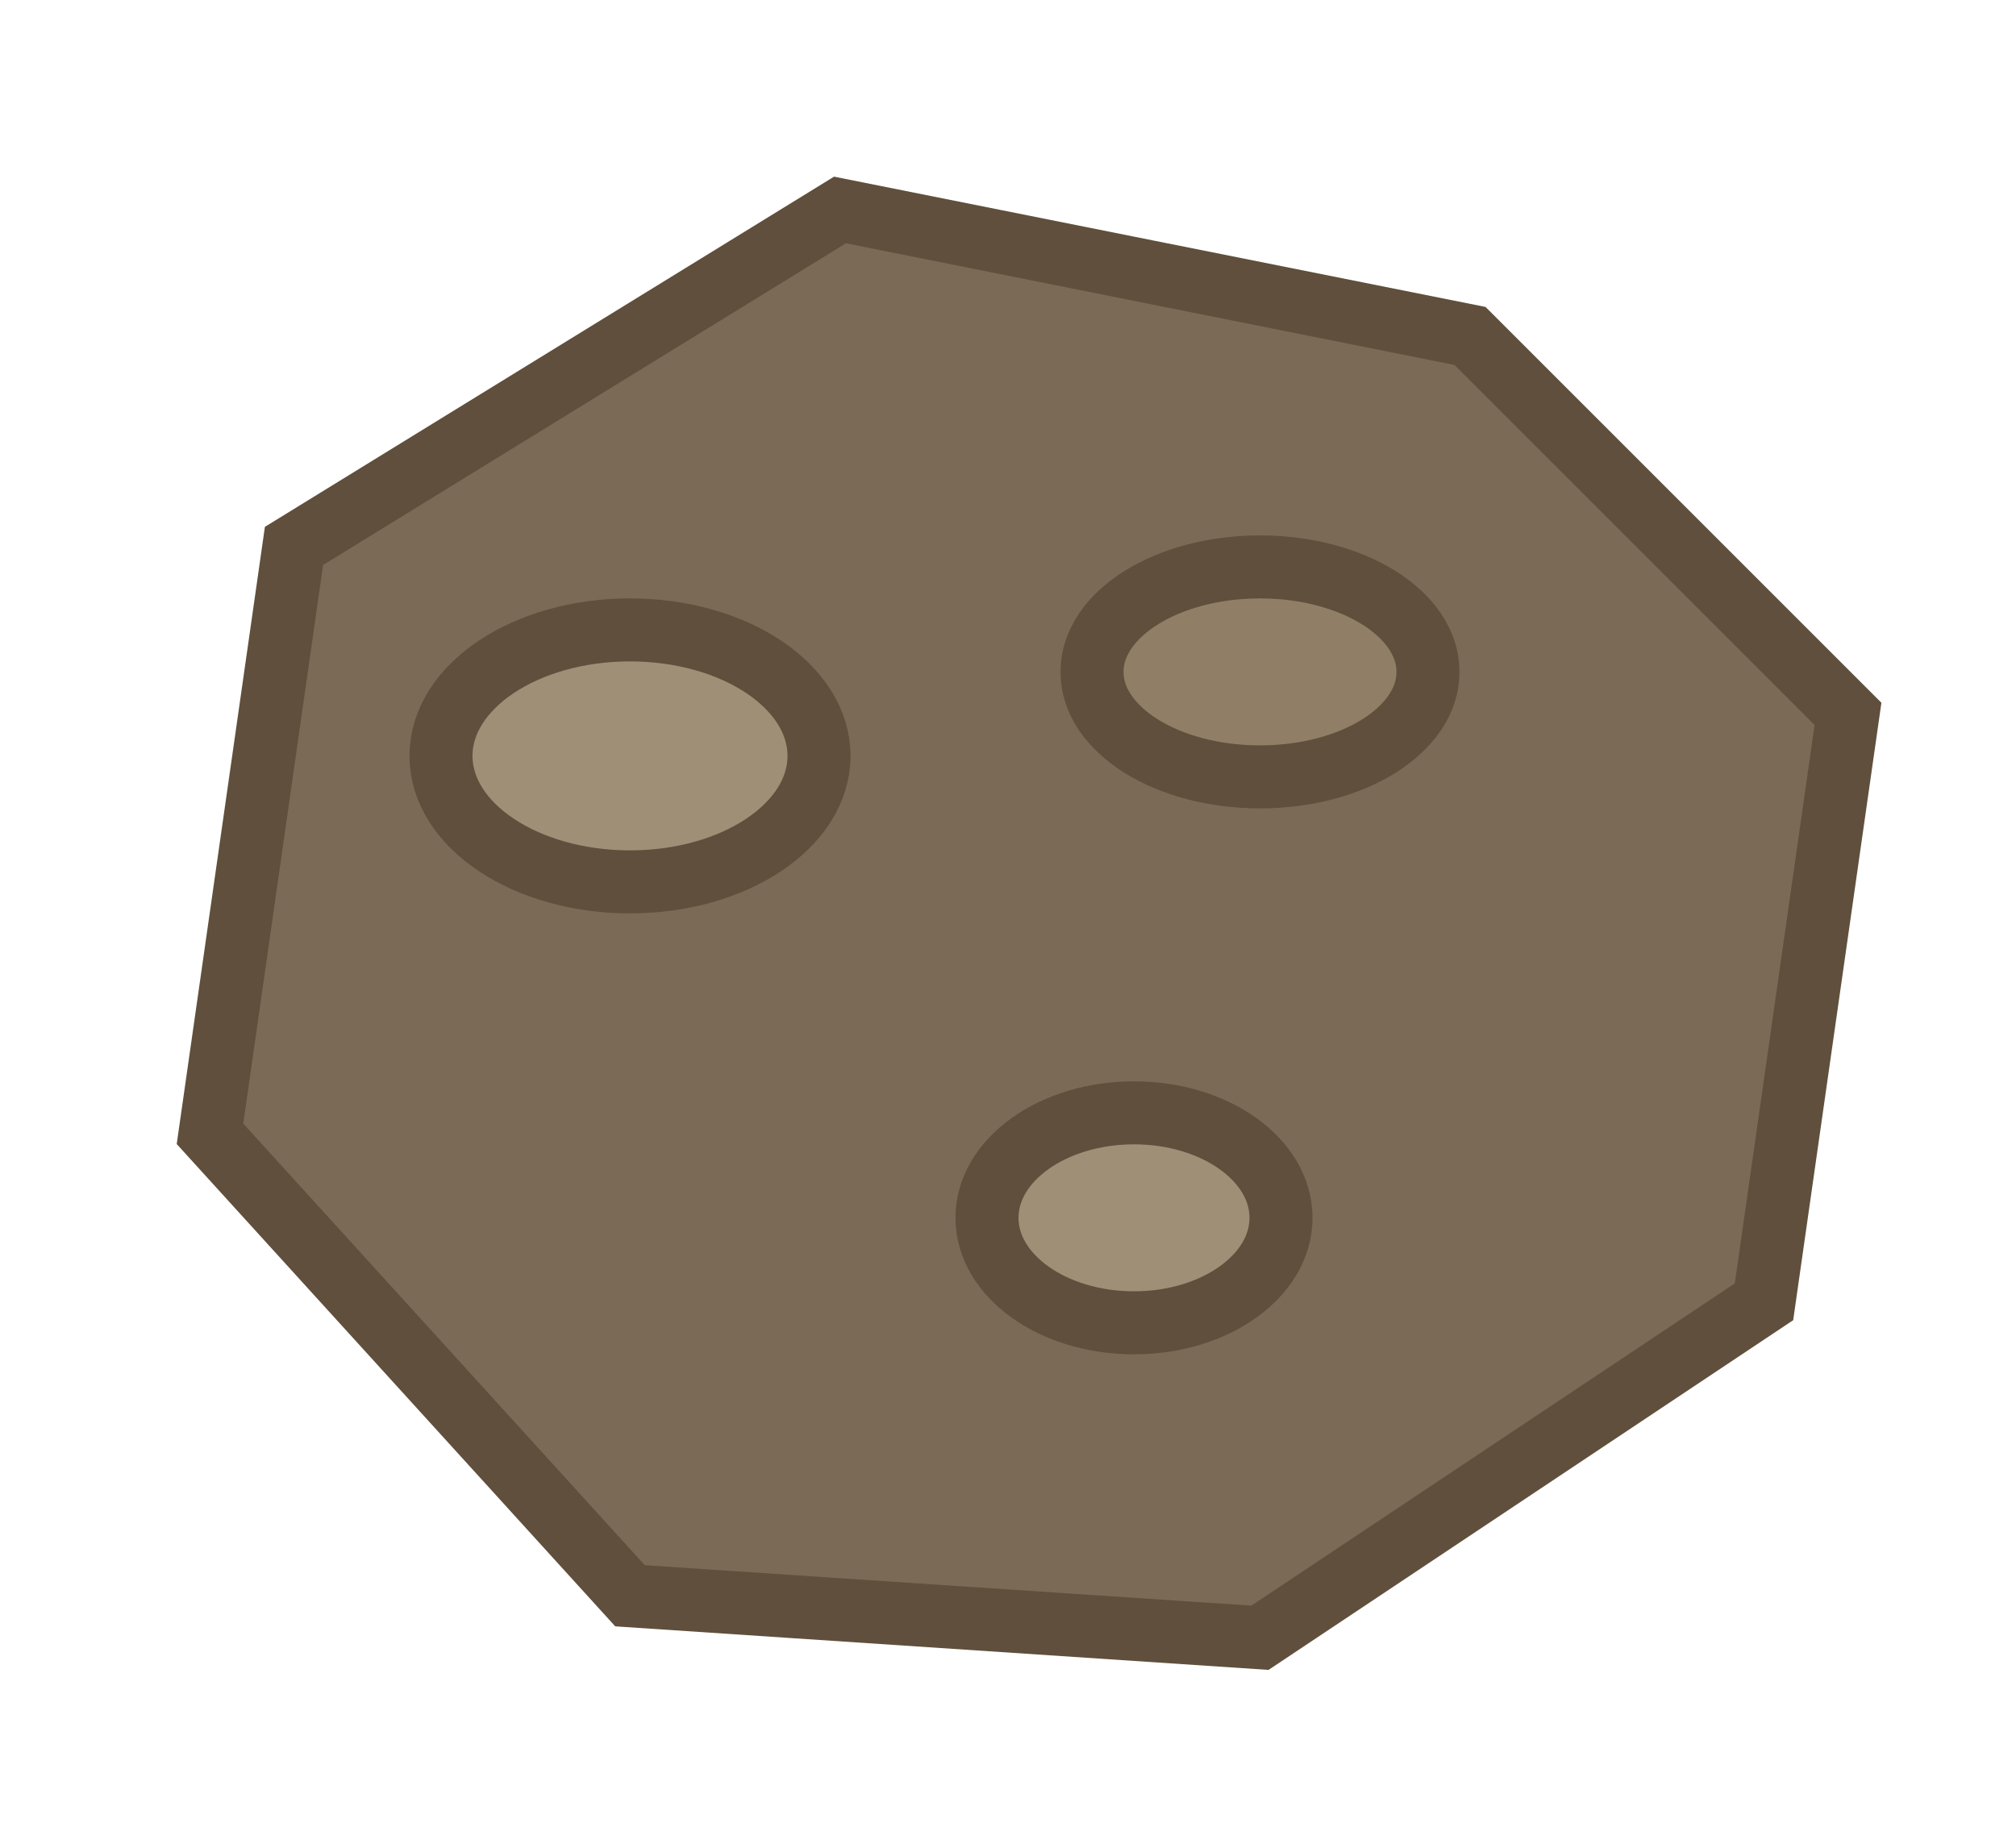
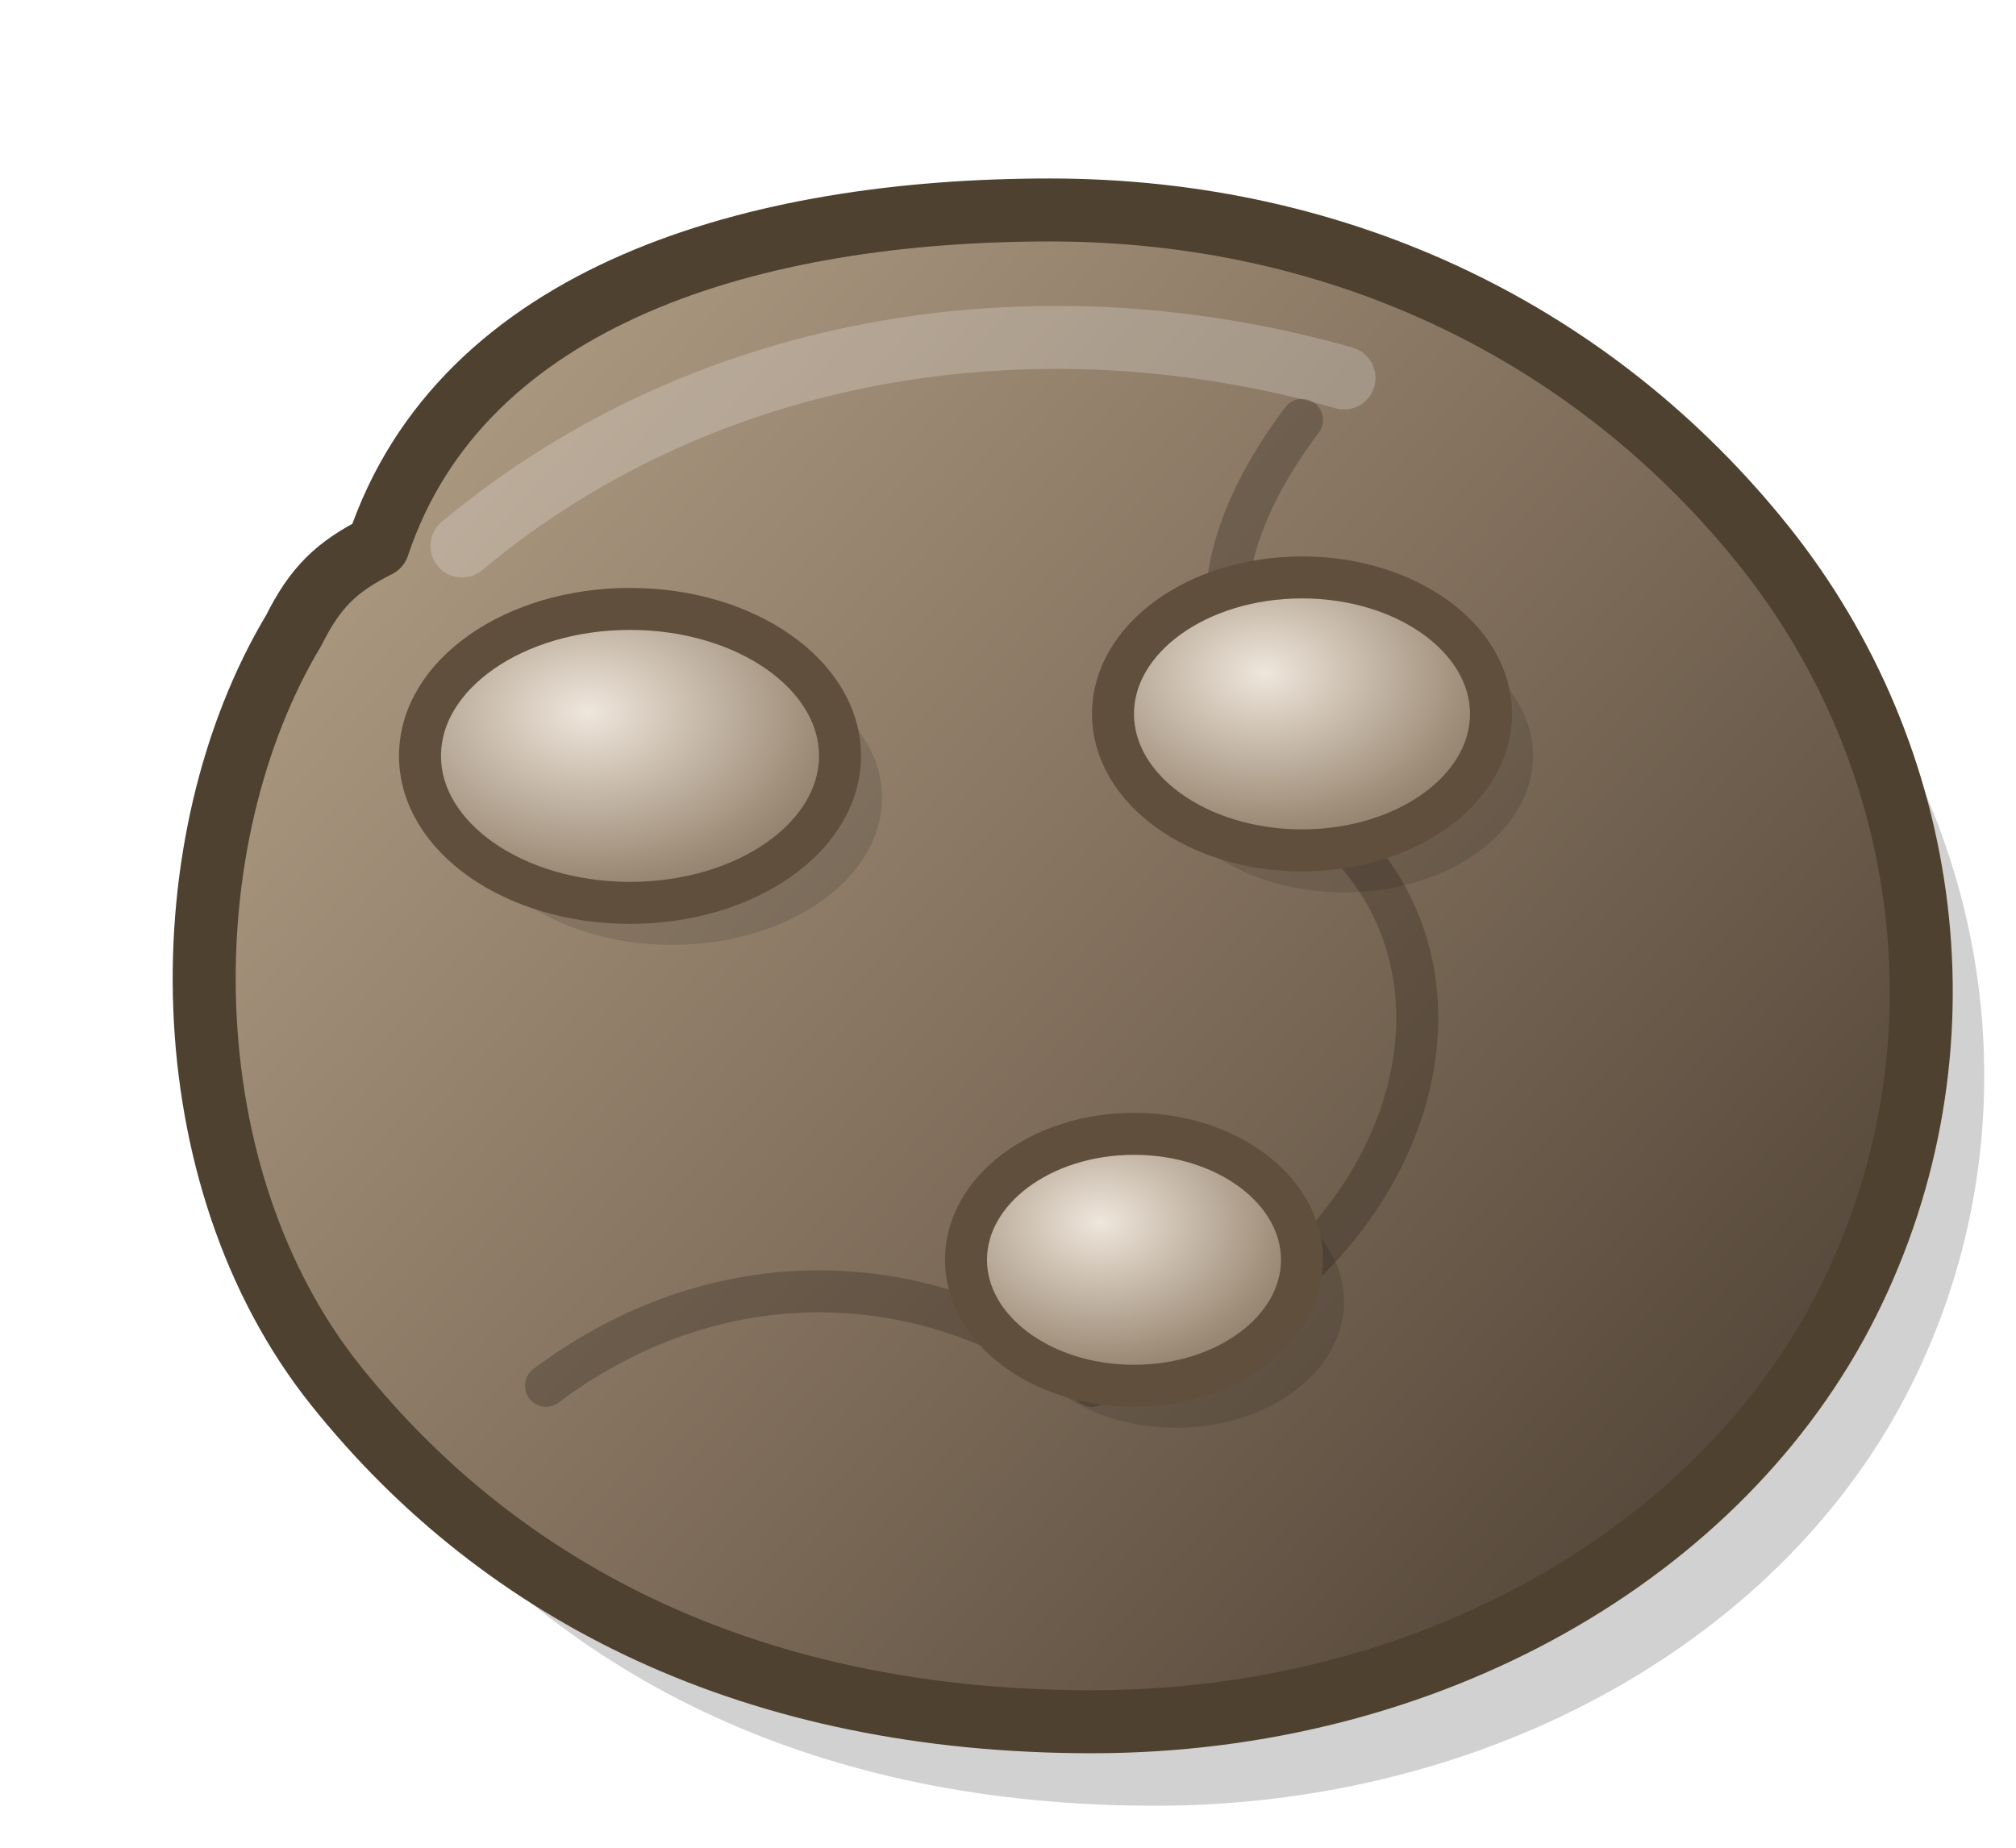
<svg xmlns="http://www.w3.org/2000/svg" width="96" height="88" viewBox="0 0 96 88">
-   <g fill="#7b6a55" stroke="#5f4f3c" stroke-width="3">
-     <path d="M14 26 L40 10 L70 16 L88 34 L84 62 L60 78 L30 76 L10 54 Z" />
-     <ellipse cx="30" cy="36" rx="9" ry="6" fill="#a08f77" />
-     <ellipse cx="60" cy="32" rx="8" ry="5" fill="#907f66" />
-     <ellipse cx="54" cy="58" rx="7" ry="5" fill="#a08f77" />
+   <defs>
+     <linearGradient id="asteroid2Body" x1="8" y1="10" x2="92" y2="84" gradientUnits="userSpaceOnUse">
+       <stop offset="0" stop-color="#bca88f" />
+       <stop offset="0.55" stop-color="#7c6b58" />
+       <stop offset="1" stop-color="#43372c" />
+     </linearGradient>
+     <radialGradient id="asteroid2Crater" cx="40%" cy="35%" r="88%">
+       <stop offset="0" stop-color="#efe6dc" />
+       <stop offset="0.6" stop-color="#a08f7a" />
+       <stop offset="1" stop-color="#6e5f50" />
+     </radialGradient>
+   </defs>
+   <g stroke="#4f412f" stroke-width="3" stroke-linejoin="round" stroke-linecap="round">
+     <path d="M18 26 C22 14 36 10 50 10 C64 10 76 16 84 26 C92 36 94 50 88 62 C82 74 68 82 52 82 C36 82 24 76 16 66 C8 56 8 40 14 30 C15 28 16 27 18 26 Z" fill="rgba(0,0,0,0.18)" stroke="none" transform="translate(3 4)" />
+     <path d="M18 26 C22 14 36 10 50 10 C64 10 76 16 84 26 C92 36 94 50 88 62 C82 74 68 82 52 82 C36 82 24 76 16 66 C8 56 8 40 14 30 C15 28 16 27 18 26 Z" fill="url(#asteroid2Body)" />
+     <path d="M22 26 C34 16 50 14 64 18" fill="none" stroke="rgba(255,255,255,0.22)" stroke-width="3" />
+     <g stroke="#241b14" stroke-opacity="0.28" stroke-width="2" fill="none">
+       <path d="M62 20 C56 28 58 34 64 40 C70 46 68 56 60 62" />
+       <path d="M26 66 C34 60 44 60 52 66" />
+     </g>
+     <g stroke="#5f4f3c" stroke-width="2">
+       <ellipse cx="30" cy="36" rx="10" ry="7" fill="rgba(0,0,0,0.12)" stroke="none" transform="translate(2 2)" />
+       <ellipse cx="30" cy="36" rx="10" ry="7" fill="url(#asteroid2Crater)" />
+       <ellipse cx="62" cy="34" rx="9" ry="6.5" fill="rgba(0,0,0,0.12)" stroke="none" transform="translate(2 2)" />
+       <ellipse cx="62" cy="34" rx="9" ry="6.5" fill="url(#asteroid2Crater)" />
+       <ellipse cx="54" cy="60" rx="8" ry="6" fill="rgba(0,0,0,0.12)" stroke="none" transform="translate(2 2)" />
+       <ellipse cx="54" cy="60" rx="8" ry="6" fill="url(#asteroid2Crater)" />
+     </g>
  </g>
</svg>
